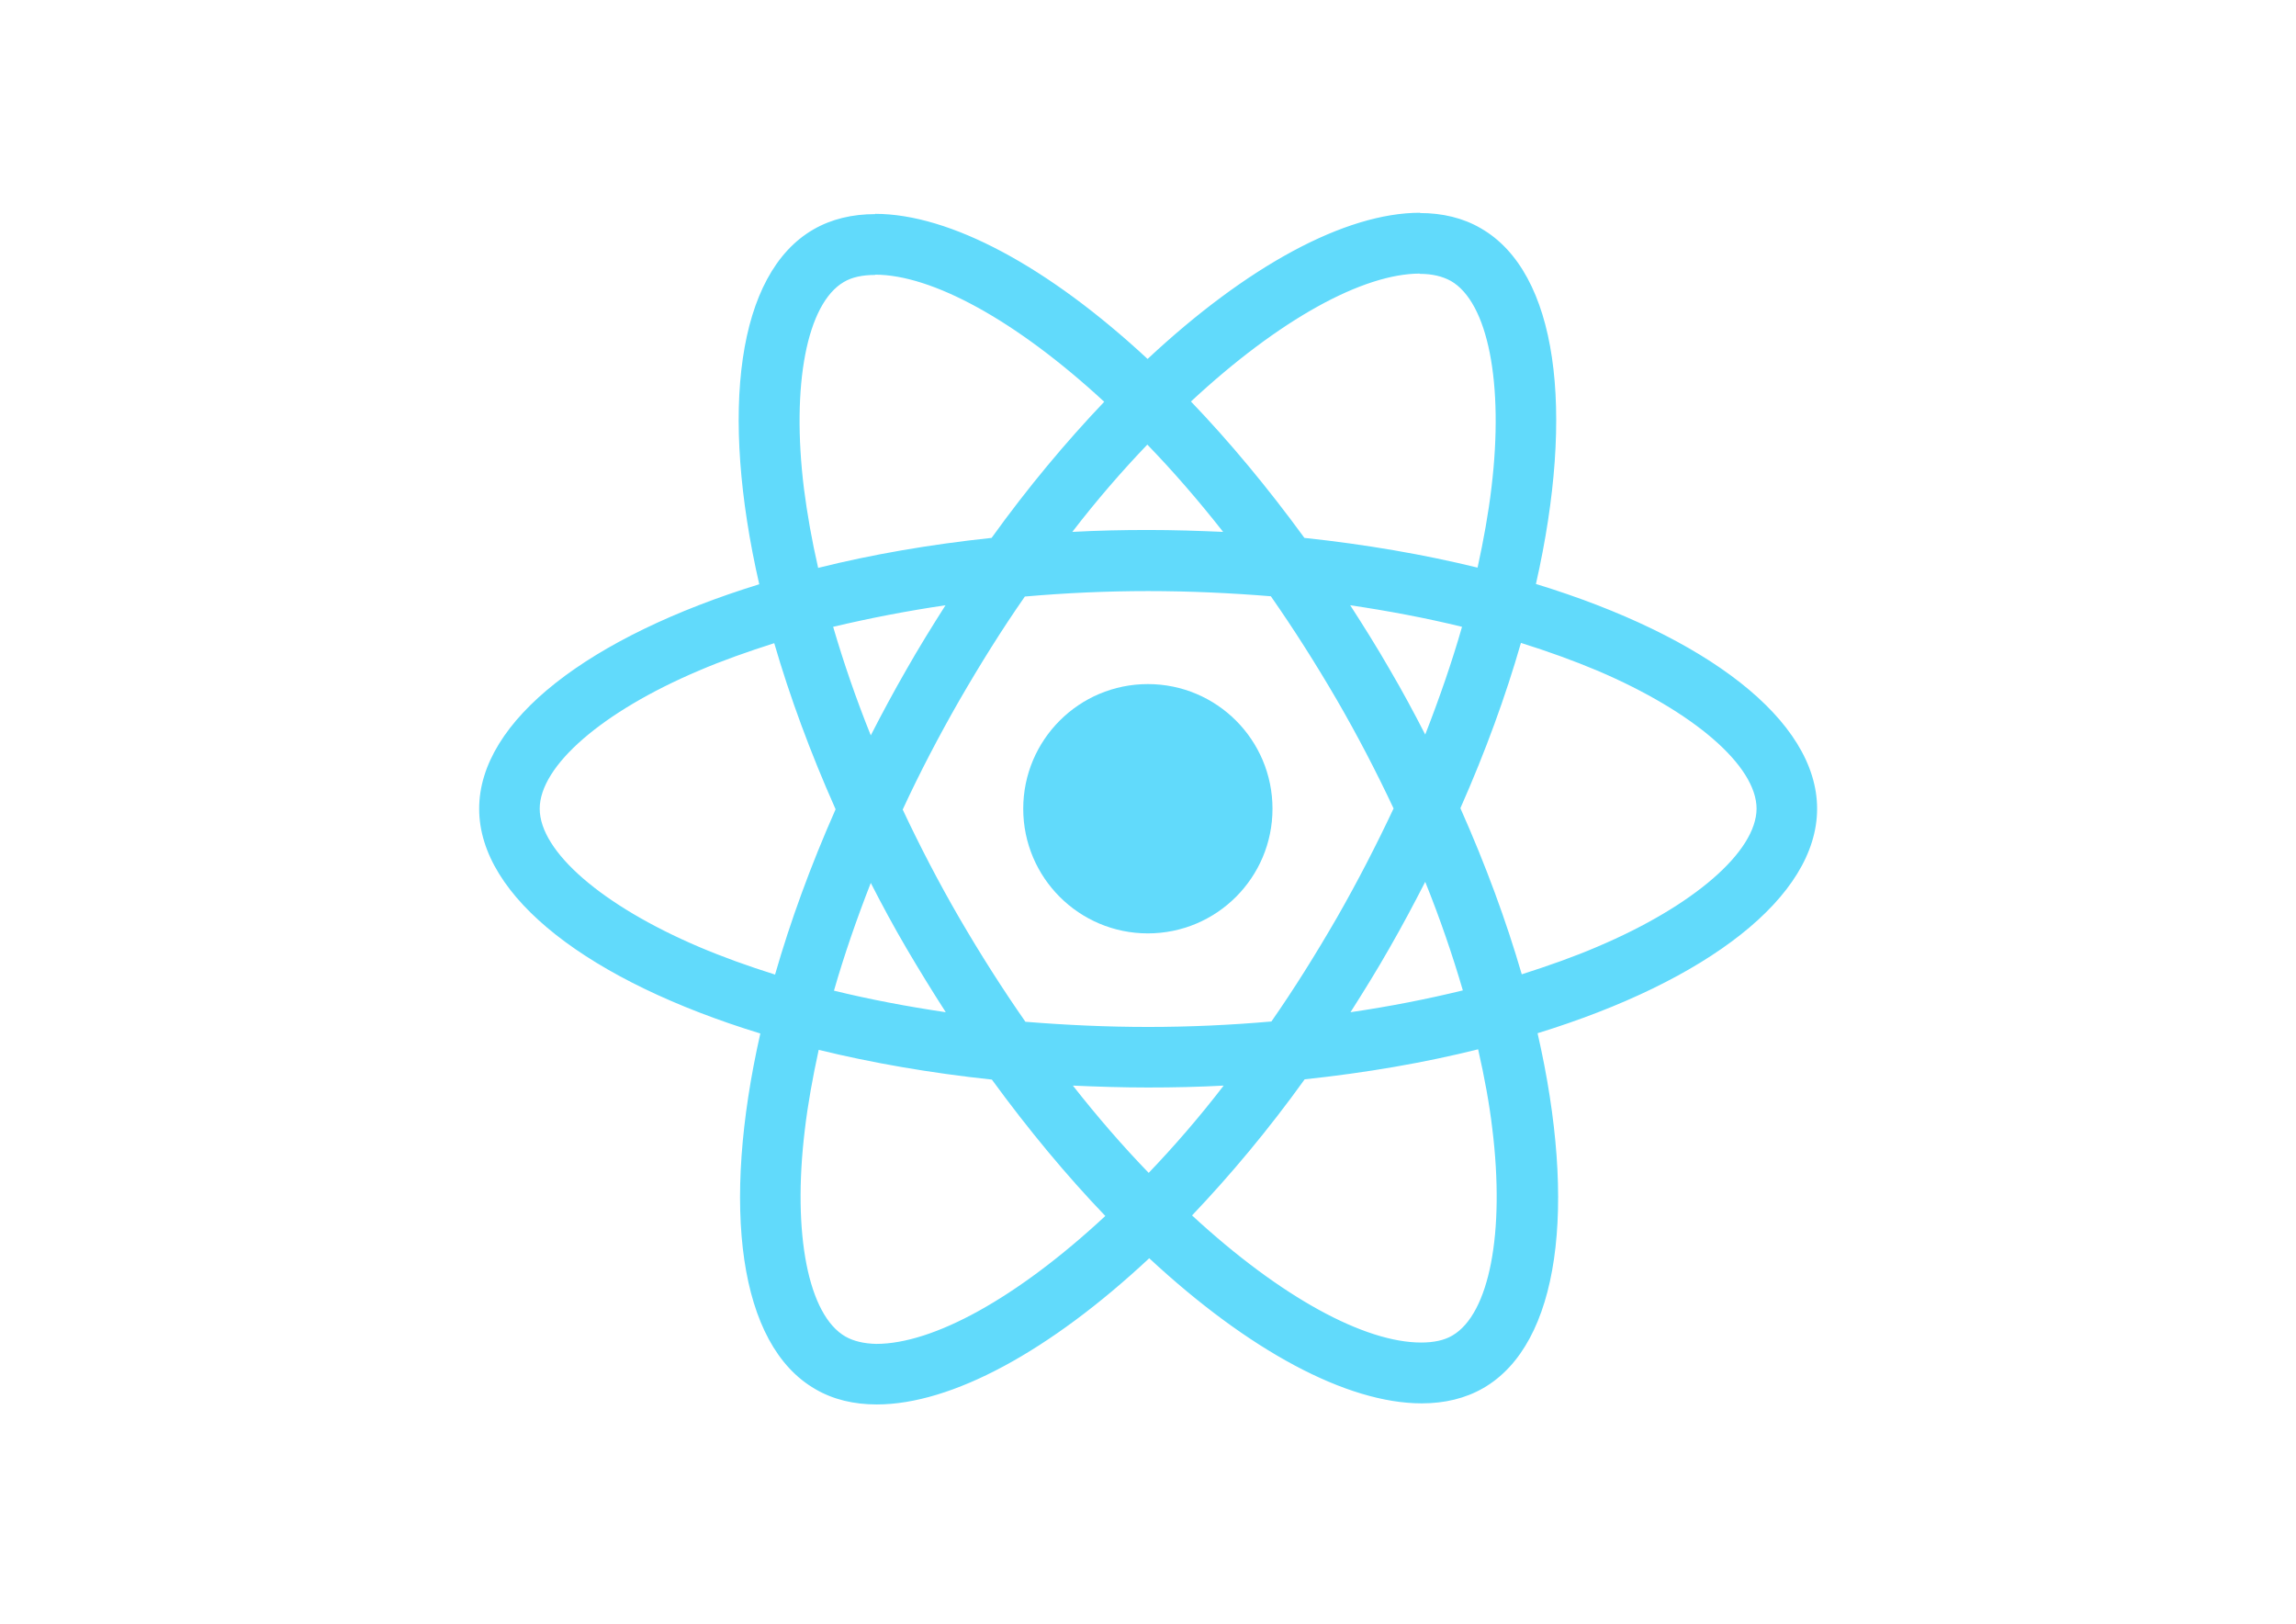
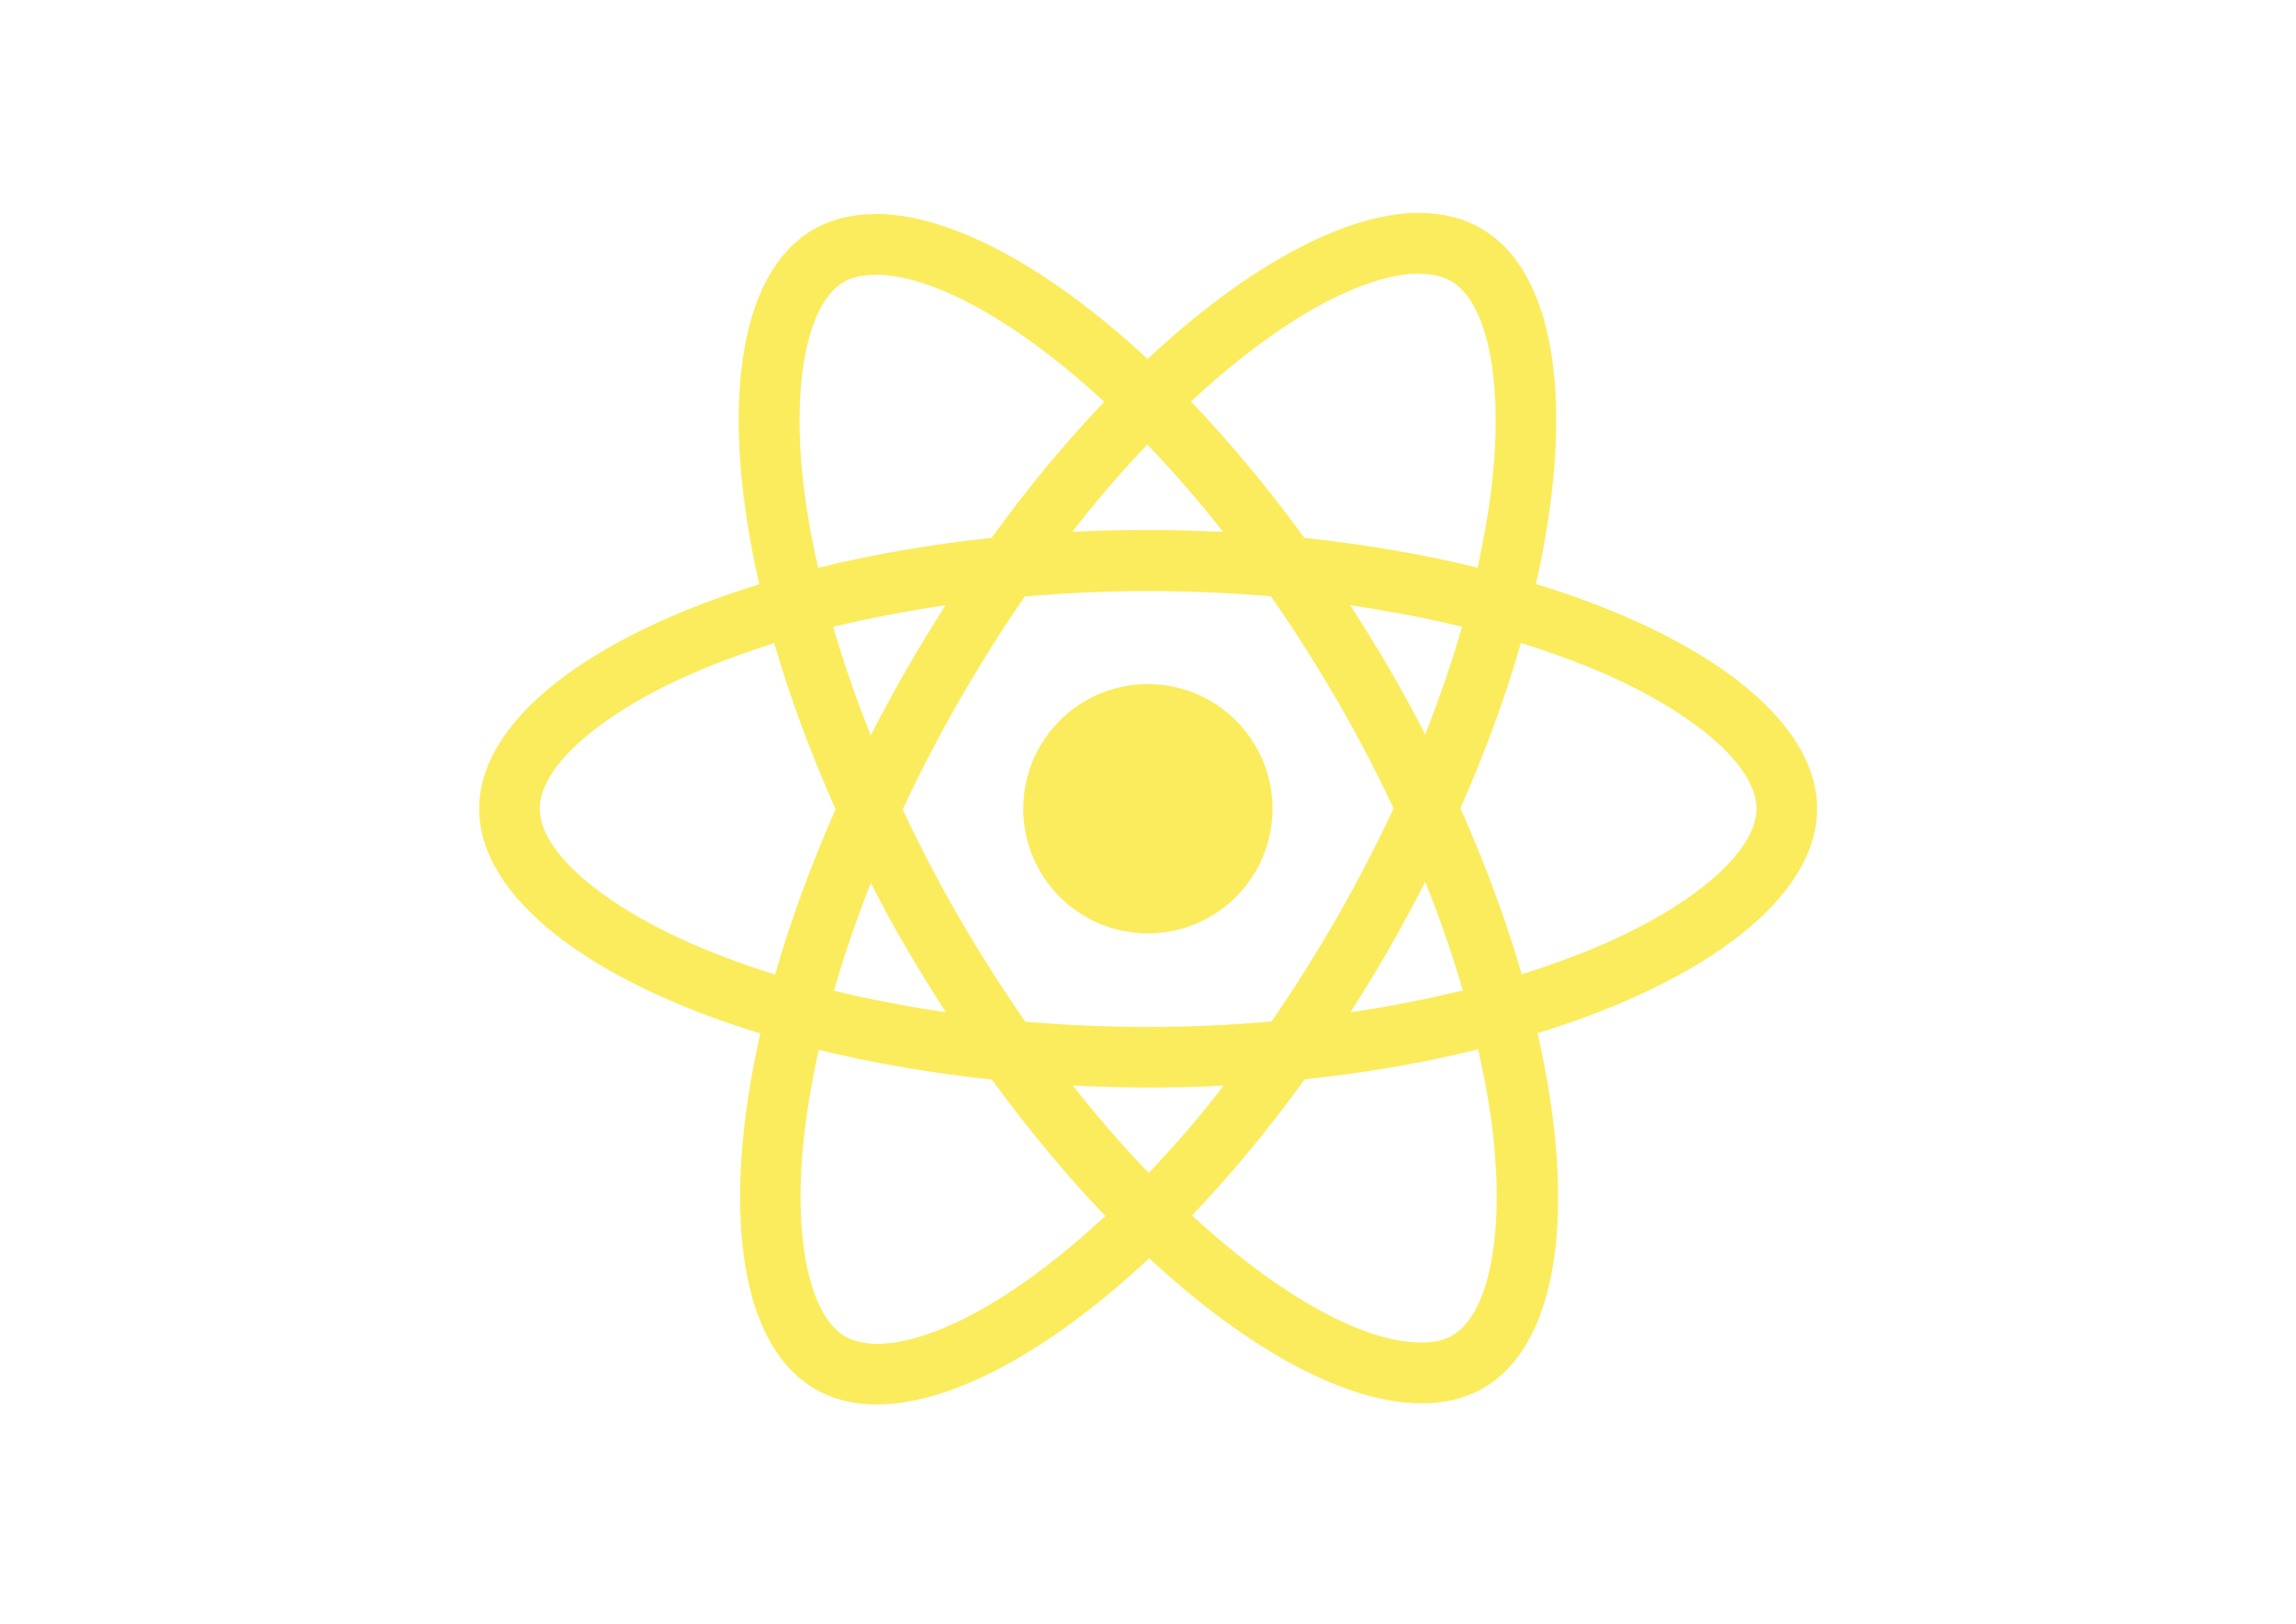
<svg xmlns="http://www.w3.org/2000/svg" viewBox="0 0 841.9 595.3">
-   <g fill="#61DAFB">
+   <g fill="#FBEC5D">
    <path d="M666.3 296.5c0-32.5-40.7-63.3-103.1-82.4 14.4-63.6 8-114.2-20.2-130.4-6.5-3.8-14.1-5.6-22.4-5.6v22.3c4.6 0 8.3.9 11.4 2.6 13.6 7.8 19.5 37.5 14.9 75.7-1.1 9.4-2.9 19.3-5.1 29.4-19.6-4.8-41-8.5-63.5-10.9-13.5-18.5-27.5-35.3-41.6-50 32.6-30.3 63.2-46.9 84-46.9V78c-27.5 0-63.5 19.6-99.9 53.6-36.4-33.8-72.4-53.2-99.9-53.2v22.3c20.7 0 51.4 16.5 84 46.6-14 14.7-28 31.4-41.3 49.9-22.6 2.4-44 6.1-63.6 11-2.3-10-4-19.7-5.2-29-4.7-38.2 1.1-67.9 14.6-75.8 3-1.8 6.9-2.6 11.5-2.6V78.5c-8.4 0-16 1.8-22.6 5.6-28.1 16.2-34.4 66.7-19.9 130.1-62.2 19.2-102.7 49.9-102.7 82.3 0 32.5 40.7 63.3 103.1 82.4-14.4 63.6-8 114.2 20.2 130.4 6.5 3.8 14.1 5.6 22.5 5.6 27.5 0 63.5-19.6 99.9-53.6 36.4 33.8 72.4 53.2 99.9 53.2 8.4 0 16-1.8 22.6-5.6 28.1-16.2 34.4-66.7 19.9-130.1 62-19.1 102.5-49.9 102.5-82.3zm-130.2-66.7c-3.7 12.9-8.3 26.2-13.5 39.5-4.1-8-8.4-16-13.1-24-4.6-8-9.5-15.8-14.4-23.4 14.2 2.1 27.9 4.7 41 7.9zm-45.8 106.5c-7.8 13.5-15.8 26.3-24.1 38.2-14.9 1.3-30 2-45.2 2-15.1 0-30.2-.7-45-1.9-8.3-11.9-16.4-24.6-24.2-38-7.6-13.1-14.5-26.4-20.8-39.8 6.2-13.4 13.2-26.8 20.7-39.9 7.8-13.5 15.8-26.3 24.1-38.2 14.9-1.3 30-2 45.2-2 15.1 0 30.2.7 45 1.9 8.3 11.9 16.4 24.6 24.2 38 7.6 13.1 14.5 26.4 20.8 39.8-6.3 13.4-13.2 26.8-20.7 39.9zm32.3-13c5.4 13.4 10 26.8 13.8 39.8-13.1 3.2-26.9 5.9-41.2 8 4.9-7.7 9.8-15.6 14.4-23.7 4.6-8 8.9-16.1 13-24.1zM421.2 430c-9.3-9.6-18.6-20.3-27.8-32 9 .4 18.2.7 27.5.7 9.4 0 18.7-.2 27.8-.7-9 11.7-18.3 22.4-27.5 32zm-74.4-58.9c-14.2-2.1-27.9-4.7-41-7.9 3.7-12.9 8.3-26.2 13.5-39.5 4.1 8 8.4 16 13.1 24 4.7 8 9.5 15.8 14.4 23.4zM420.7 163c9.3 9.6 18.6 20.3 27.8 32-9-.4-18.2-.7-27.5-.7-9.4 0-18.7.2-27.8.7 9-11.7 18.3-22.4 27.5-32zm-74 58.9c-4.9 7.7-9.8 15.6-14.4 23.7-4.6 8-8.9 16-13 24-5.4-13.4-10-26.8-13.8-39.8 13.1-3.1 26.9-5.8 41.2-7.9zm-90.5 125.2c-35.4-15.1-58.3-34.9-58.3-50.6 0-15.7 22.9-35.6 58.3-50.6 8.6-3.7 18-7 27.7-10.1 5.7 19.6 13.2 40 22.5 60.9-9.2 20.8-16.6 41.1-22.2 60.6-9.9-3.1-19.3-6.5-28-10.2zM310 490c-13.6-7.8-19.5-37.5-14.9-75.7 1.1-9.4 2.9-19.3 5.1-29.4 19.6 4.8 41 8.5 63.5 10.9 13.5 18.5 27.5 35.3 41.6 50-32.6 30.3-63.2 46.9-84 46.9-4.5-.1-8.3-1-11.3-2.7zm237.2-76.2c4.7 38.2-1.1 67.9-14.6 75.8-3 1.8-6.9 2.6-11.5 2.6-20.7 0-51.4-16.5-84-46.6 14-14.7 28-31.4 41.3-49.9 22.6-2.4 44-6.1 63.6-11 2.3 10.1 4.1 19.8 5.2 29.1zm38.5-66.7c-8.6 3.7-18 7-27.7 10.1-5.7-19.6-13.2-40-22.5-60.9 9.2-20.8 16.6-41.1 22.2-60.6 9.9 3.1 19.3 6.5 28.1 10.2 35.4 15.1 58.3 34.9 58.3 50.6-.1 15.7-23 35.6-58.4 50.6zM320.8 78.4z" />
    <circle cx="420.9" cy="296.5" r="45.7" />
    <path d="M520.5 78.1z" />
  </g>
</svg>
